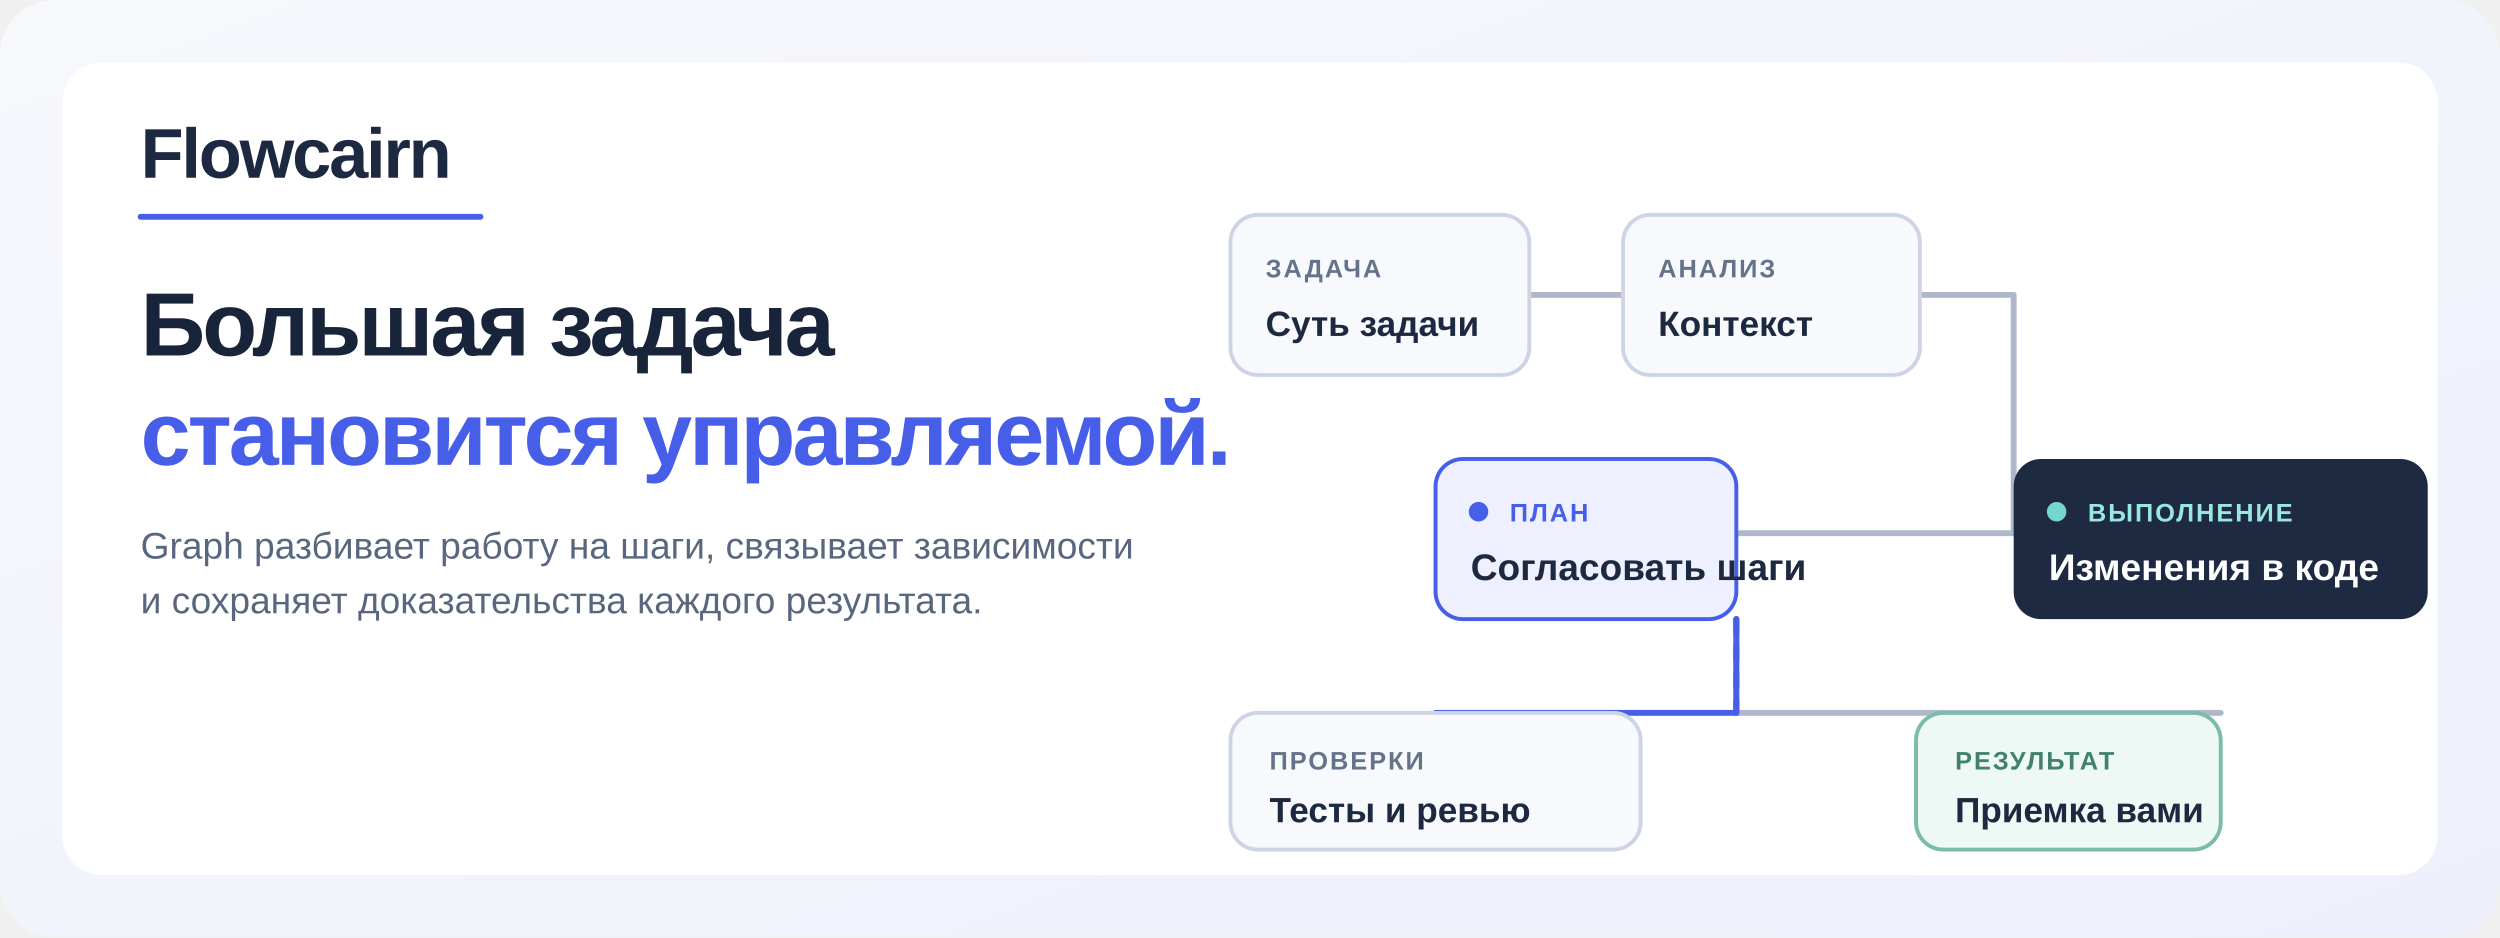
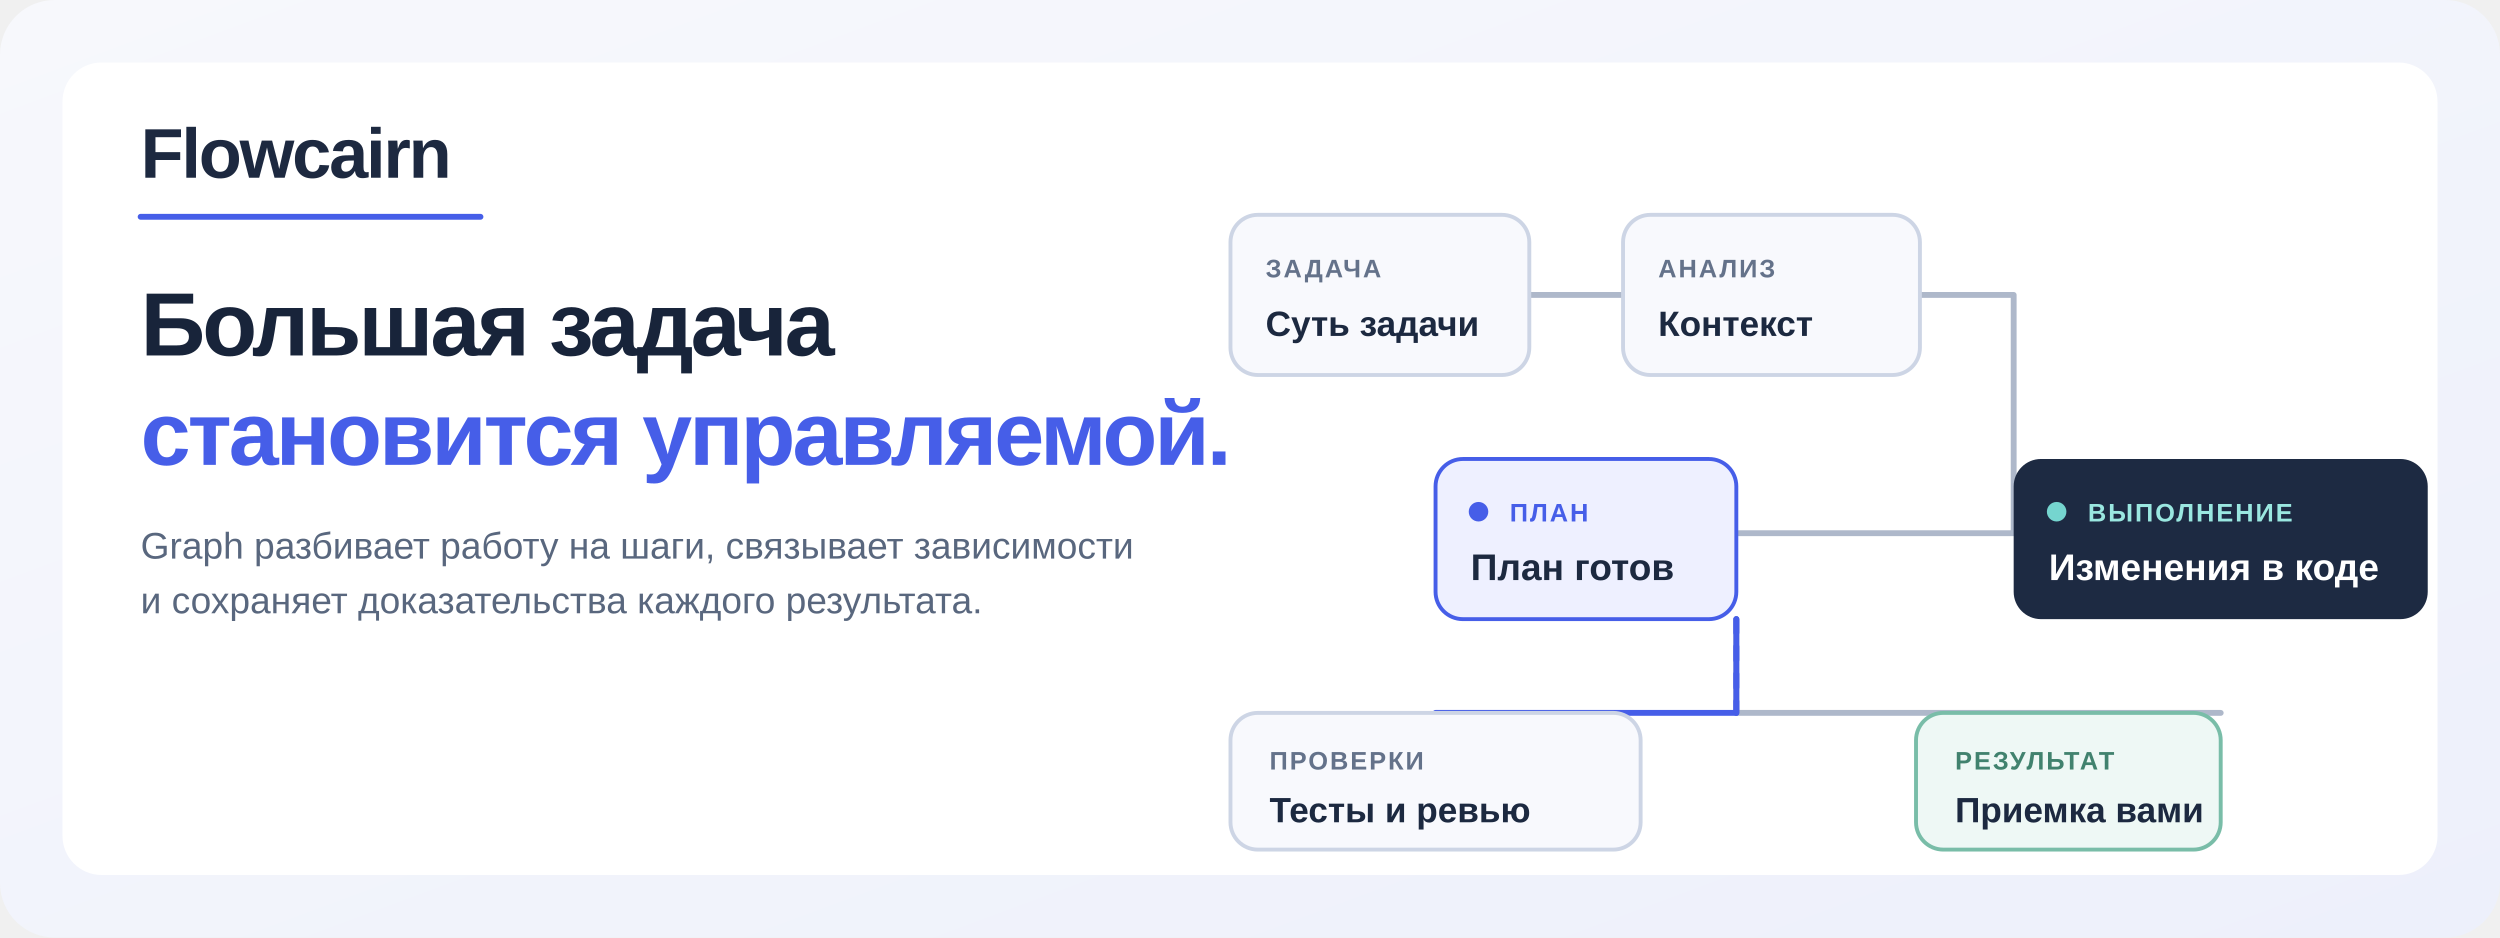
<svg xmlns="http://www.w3.org/2000/svg" width="1280" height="480" viewBox="0 0 1280 480" role="img" aria-labelledby="title desc">
  <defs>
    <linearGradient id="surface" x1="0" y1="0" x2="1" y2="1">
      <stop stop-color="#f7f8fc" />
      <stop offset="1" stop-color="#edf0fb" />
    </linearGradient>
  </defs>
  <rect width="1280" height="480" rx="28" fill="url(#surface)" />
  <rect x="32" y="32" width="1216" height="416" rx="20" fill="#ffffff" />
  <g font-family="Arial, Helvetica, sans-serif">
    <text x="72" y="91" fill="#1d2940" font-size="36" font-weight="700" letter-spacing="-1.1">Flowcairn</text>
    <path d="M72 111H246" fill="none" stroke="#465ee8" stroke-width="3" stroke-linecap="round" />
    <text x="72" y="182" fill="#18243a" font-size="46" font-weight="700" letter-spacing="-1.5">Большая задача</text>
    <text x="72" y="238" fill="#465ee8" font-size="46" font-weight="700" letter-spacing="-1.5">становится управляемой.</text>
    <text x="72" y="286" fill="#59677e" font-size="19">Graph разбивает работу на шаги, связывает зависимости</text>
    <text x="72" y="314" fill="#59677e" font-size="19">и сохраняет доказательства каждого результата.</text>
    <g transform="translate(630 72)">
      <path d="M153 79H201M353 79H401V201H259M259 245V293H507" fill="none" stroke="#aeb8ca" stroke-width="3" stroke-linecap="round" stroke-linejoin="round" />
      <path d="M259 245V293H105" fill="none" stroke="#465ee8" stroke-width="3" stroke-linecap="round" stroke-linejoin="round" />
      <path d="M259 245V293" fill="none" stroke="#465ee8" stroke-width="3" stroke-dasharray="7 7" stroke-linecap="round" />
      <rect x="0" y="38" width="153" height="82" rx="14" fill="#f8f9fd" stroke="#cdd5e5" stroke-width="2" />
      <text x="18" y="70" fill="#64728a" font-size="13" font-weight="700" letter-spacing="1">ЗАДАЧА</text>
      <text x="18" y="100" fill="#1c2940" font-size="18" font-weight="700">Суть задачи</text>
      <rect x="201" y="38" width="152" height="82" rx="14" fill="#f8f9fd" stroke="#cdd5e5" stroke-width="2" />
      <text x="219" y="70" fill="#64728a" font-size="13" font-weight="700" letter-spacing="1">АНАЛИЗ</text>
      <text x="219" y="100" fill="#1c2940" font-size="18" font-weight="700">Контекст</text>
      <rect x="105" y="163" width="154" height="82" rx="14" fill="#eef0ff" stroke="#465ee8" stroke-width="2" />
      <circle cx="127" cy="190" r="5" fill="#465ee8" />
      <text x="143" y="195" fill="#465ee8" font-size="13" font-weight="700" letter-spacing="1">ПЛАН</text>
-       <text x="123" y="225" fill="#1c2940" font-size="19" font-weight="700">Согласовать шаги</text>
+       <text x="123" y="225" fill="#1c2940" font-size="19" font-weight="700">План готов</text>
      <rect x="401" y="163" width="212" height="82" rx="14" fill="#1d2a42" />
      <circle cx="423" cy="190" r="5" fill="#75d5cf" />
      <text x="439" y="195" fill="#9ae7e0" font-size="13" font-weight="700" letter-spacing="1">ВЫПОЛНЕНИЕ</text>
      <text x="419" y="225" fill="#ffffff" font-size="19" font-weight="700">Изменения в коде</text>
      <rect x="0" y="293" width="210" height="70" rx="14" fill="#f8f9fd" stroke="#cdd5e5" stroke-width="2" />
      <text x="20" y="322" fill="#64728a" font-size="13" font-weight="700" letter-spacing="1">ПРОВЕРКИ</text>
      <text x="20" y="349" fill="#1c2940" font-size="18" font-weight="700">Тесты и ревью</text>
      <rect x="351" y="293" width="156" height="70" rx="14" fill="#eef8f5" stroke="#79bda8" stroke-width="2" />
      <text x="371" y="322" fill="#41826e" font-size="13" font-weight="700" letter-spacing="1">РЕЗУЛЬТАТ</text>
      <text x="371" y="349" fill="#1c2940" font-size="18" font-weight="700">Приемка вами</text>
    </g>
  </g>
</svg>
